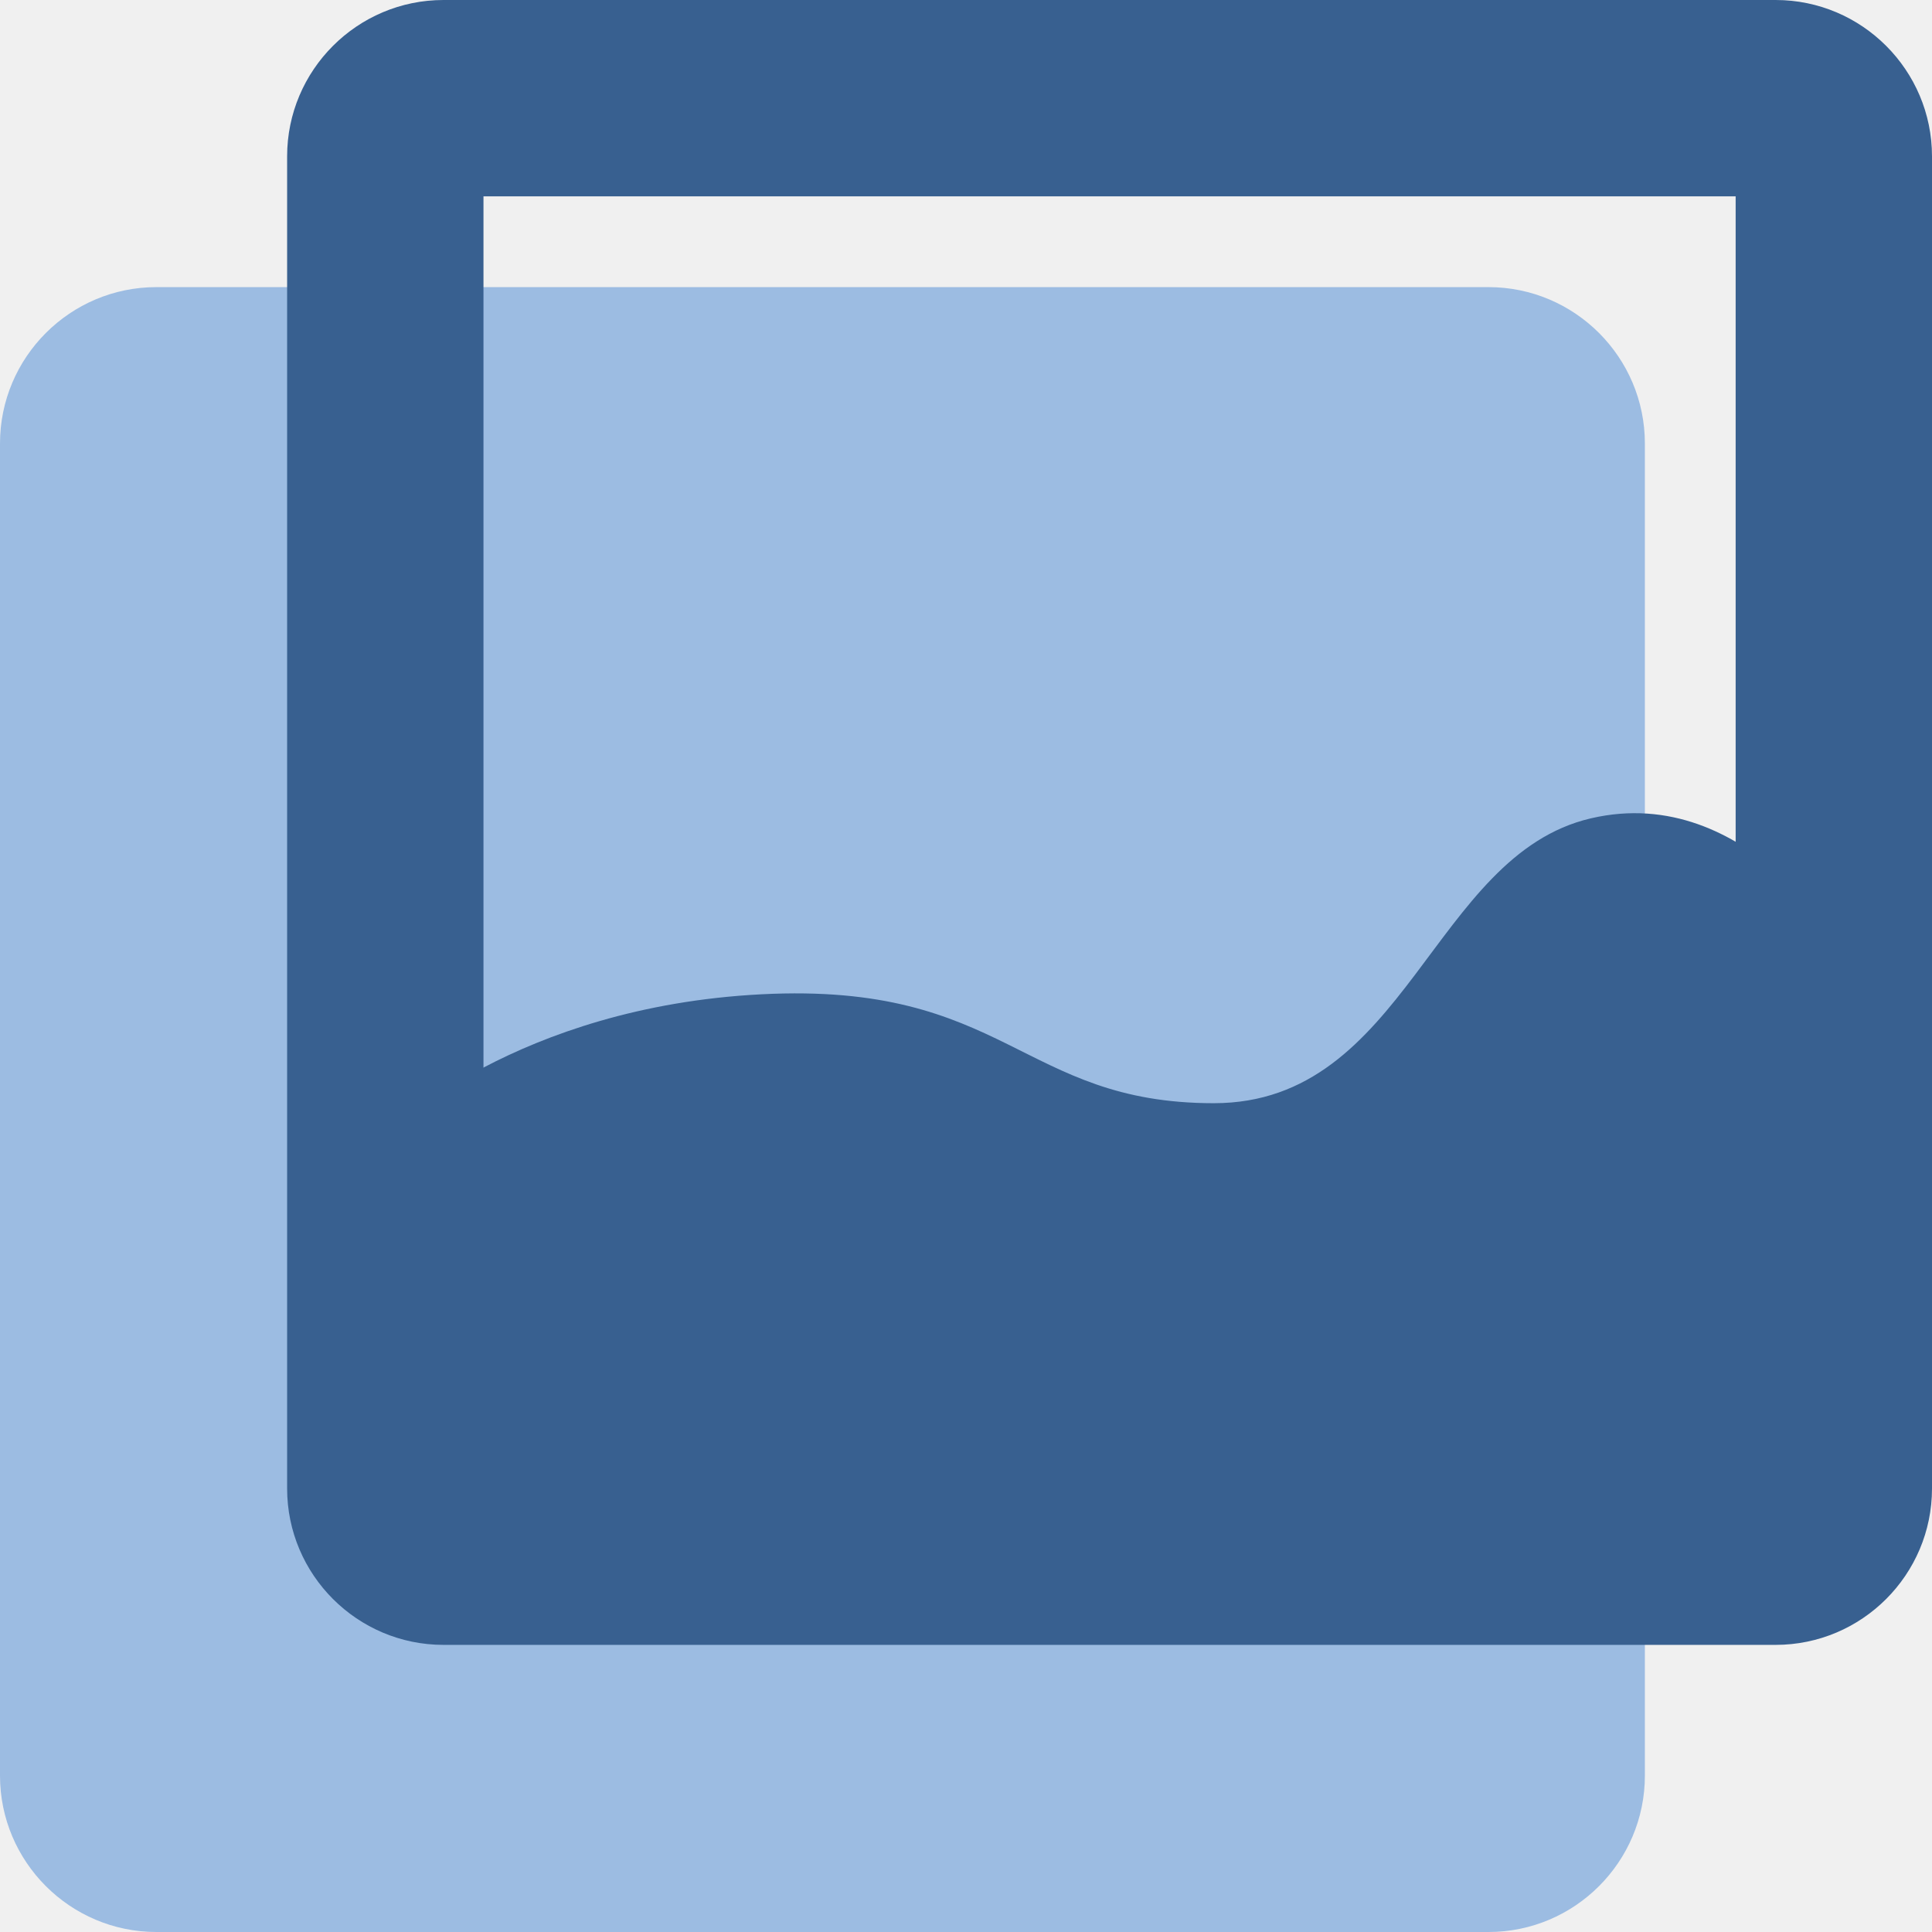
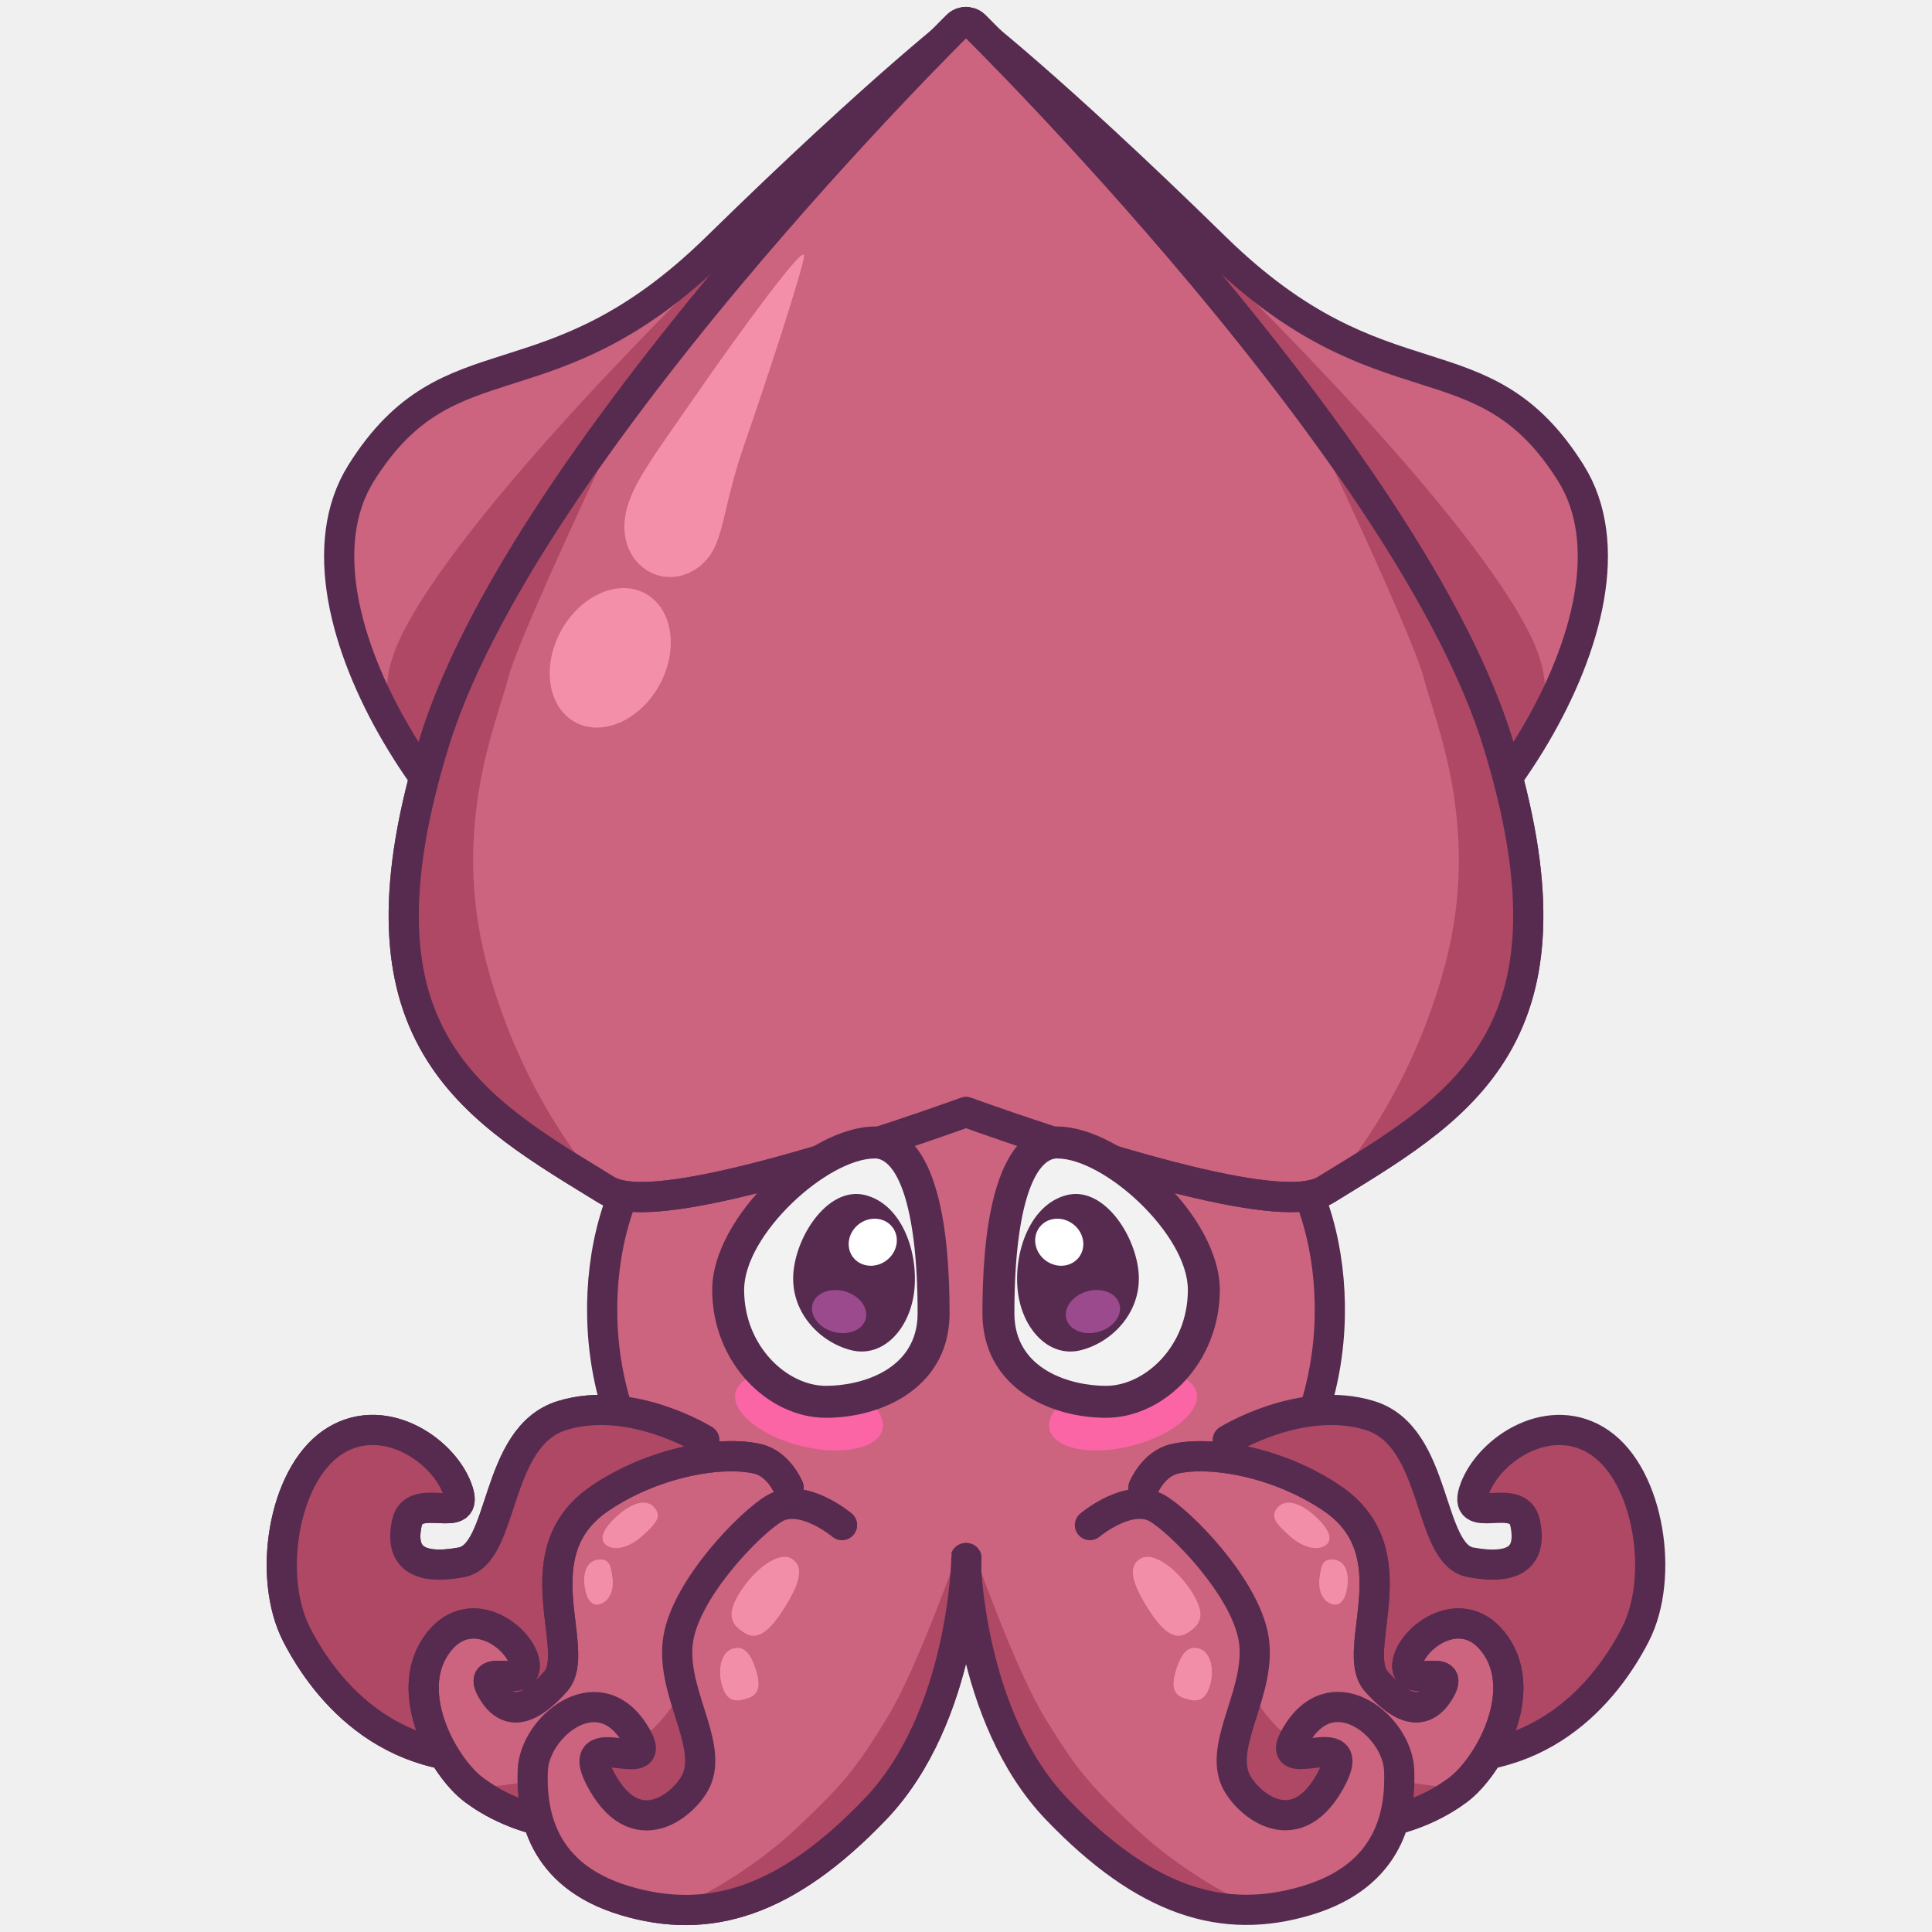
<svg xmlns="http://www.w3.org/2000/svg" width="2048" height="2048" viewBox="0 0 2048 2048">
  <defs>
    <clipPath id="b">
      <rect width="2048" height="2048" />
    </clipPath>
  </defs>
  <g id="a" clip-path="url(#b)">
-     <g transform="translate(153 456)" fill="#9cbce2" stroke="#707070" stroke-width="1">
-       <rect width="1439" height="1438" stroke="none" />
-       <rect x="0.5" y="0.5" width="1438" height="1437" fill="none" />
+     <g transform="translate(-2135.413 2557.33)">
+       <g transform="translate(2434.113 -2534)">
+         <g transform="translate(60.824)">
+           <path d="M3155.54-2534s-84.959,64.159-263.818,239.217-282.542,88.7-376.725,238.738,119.1,438.458,227.788,460.678c162.765,33.282,412.75-103.66,412.75-103.66V-2534Z" transform="translate(-2491.589 2534)" fill="#cc637f" />
+           <path d="M3119.991-2534s84.959,64.159,263.818,239.217,282.549,88.7,376.731,238.738-119.1,438.458-227.79,460.678c-162.765,33.282-412.75-103.66-412.75-103.66V-2534Z" transform="translate(-2454.995 2534)" fill="#cc637f" />
+           <path d="M3372.466-2289.322s271.565,262.395,333.391,397.208-123.233,171.646-123.233,171.646Z" transform="translate(-2440.292 2548.248)" fill="#af4864" />
+           <path d="M2885.577-2289.322s-271.563,262.395-333.391,397.208,123.234,171.646,123.234,171.646Z" transform="translate(-2488.796 2548.248)" fill="#af4864" />
+           <path d="M3155.54-2534s-84.959,64.159-263.818,239.217-282.542,88.7-376.725,238.738,119.1,438.458,227.788,460.678c162.765,33.282,412.75-103.66,412.75-103.66V-2534Z" transform="translate(-2491.589 2534)" fill="none" stroke="#572b50" stroke-linecap="round" stroke-linejoin="round" stroke-width="32" />
+           <path d="M3119.991-2534s84.959,64.159,263.818,239.217,282.549,88.7,376.731,238.738-119.1,438.458-227.79,460.678c-162.765,33.282-412.75-103.66-412.75-103.66V-2534Z" transform="translate(-2454.995 2534)" fill="none" stroke="#572b50" stroke-linecap="round" stroke-linejoin="round" stroke-width="32" />
+         </g>
+         <path d="M3140.719-911.055l-2.434-1.058a620.556,620.556,0,0,1-131.414-13.458c-36.433-7.739-69.138-18.337-97.223-31.5-34.989-16.4-63.116-36.949-83.565-61.1-22.659-26.716-40.33-58.4-52.539-94.166a350.652,350.652,0,0,1-18.413-105.327c-.821-35,3.542-70.218,12.623-101.8a270.45,270.45,0,0,1,17.257-45.1,213.357,213.357,0,0,1,24.339-38.788c17.3-21.694,41.739-45.281,68.817-66.4,31.055-24.191,63.706-43.705,94.445-56.366,43.043-17.759,86.258-27.051,114.924-31.718,18-2.92,32.537-4.455,41.017-5.215v-1.2l12.166.441,11.115-.441v1.2c9.545.76,24.086,2.3,42.075,5.215,28.678,4.668,71.876,13.958,114.935,31.718,30.733,12.666,63.388,32.17,94.442,56.366,27.078,21.12,51.516,44.7,68.8,66.4a212.953,212.953,0,0,1,24.356,38.787,272.462,272.462,0,0,1,17.25,45.1c9.077,31.581,13.439,66.8,12.635,101.8a351.113,351.113,0,0,1-18.413,105.327c-12.212,35.761-29.9,67.449-52.541,94.164-20.453,24.146-48.582,44.688-83.57,61.1-28.1,13.168-60.806,23.766-97.223,31.5a699.562,699.562,0,0,1-131.433,14.516Z" transform="translate(-2415.424 2590.472)" fill="#cc637f" stroke="#572b50" stroke-linecap="round" stroke-linejoin="round" stroke-width="32" />
+         <g transform="translate(123.755)">
+           <path d="M3283.84-1334.524c-61.667-18.989-115.559-38.208-131.539-43.985-15.979,5.777-69.871,25-131.539,43.985-99.368,30.6-170.813,46.117-212.342,46.117-16.858,0-29.159-2.52-37.584-7.69q-4.721-2.889-9.427-5.777c-70.388-43.112-136.866-83.852-174.345-152.6-20.026-36.7-30.093-78.277-30.758-127.094-.37-26.025,2.033-54.619,7.129-84.976,5.291-31.535,13.686-66.16,24.953-102.89,21.575-70.373,64.256-154.239,126.857-249.257,49.918-75.775,112.576-158.841,186.249-246.9,65.484-78.285,127.752-146.116,168.452-189.236,44.128-46.747,73.171-75.387,73.457-75.679.016,0,.016-.011.032-.011a5.366,5.366,0,0,1,.4-.376,11.88,11.88,0,0,1,4.65-2.464,23.784,23.784,0,0,1,3.486-.651h.652a5.528,5.528,0,0,1,2.934,1.058h.049c.009-.541.044-.541.072-.528a11.812,11.812,0,0,1,5.5,2.963c.29.291,29.345,28.932,73.474,75.678,40.688,43.125,102.966,110.956,168.459,189.238,73.667,88.054,136.333,171.116,186.25,246.9,62.6,95.019,105.277,178.884,126.854,249.257,11.254,36.731,19.648,71.355,24.936,102.89,5.112,30.361,7.514,58.953,7.132,84.976-.672,48.817-10.719,90.392-30.749,127.094-37.475,68.739-103.973,109.479-174.355,152.591q-4.7,2.889-9.428,5.777c-8.425,5.171-20.707,7.69-37.567,7.69C3454.646-1288.407,3383.208-1303.92,3283.84-1334.524Z" transform="translate(-2550.754 2534)" fill="#cc637f" stroke="#572b50" stroke-linecap="round" stroke-linejoin="round" stroke-width="32" />
+           <path d="M3468.705-2126.521s205.55,309.89,230.188,480.968S3489.2-1328.295,3489.2-1328.295s80.226-86.415,118.311-231.993-11.852-257.3-22.853-301.313S3468.705-2126.521,3468.705-2126.521Z" transform="translate(-2497.618 2557.729)" fill="#af4864" />
+           <path d="M2783.061-2126.521s-205.55,309.89-230.188,480.968,209.693,317.259,209.693,317.259-80.226-86.415-118.31-231.993,11.852-257.3,22.852-301.313S2783.061-2126.521,2783.061-2126.521Z" transform="translate(-2551.057 2557.729)" fill="#af4864" />
+           <path d="M3283.84-1334.524c-61.667-18.989-115.559-38.208-131.539-43.985-15.979,5.777-69.871,25-131.539,43.985-99.368,30.6-170.813,46.117-212.342,46.117-16.858,0-29.159-2.52-37.584-7.69q-4.721-2.889-9.427-5.777c-70.388-43.112-136.866-83.852-174.345-152.6-20.026-36.7-30.093-78.277-30.758-127.094-.37-26.025,2.033-54.619,7.129-84.976,5.291-31.535,13.686-66.16,24.953-102.89,21.575-70.373,64.256-154.239,126.857-249.257,49.918-75.775,112.576-158.841,186.249-246.9,65.484-78.285,127.752-146.116,168.452-189.236,44.128-46.747,73.171-75.387,73.457-75.679.016,0,.016-.011.032-.011a5.366,5.366,0,0,1,.4-.376,11.88,11.88,0,0,1,4.65-2.464,23.784,23.784,0,0,1,3.486-.651h.652a5.528,5.528,0,0,1,2.934,1.058h.049c.009-.541.044-.541.072-.528a11.812,11.812,0,0,1,5.5,2.963c.29.291,29.345,28.932,73.474,75.678,40.688,43.125,102.966,110.956,168.459,189.238,73.667,88.054,136.333,171.116,186.25,246.9,62.6,95.019,105.277,178.884,126.854,249.257,11.254,36.731,19.648,71.355,24.936,102.89,5.112,30.361,7.514,58.953,7.132,84.976-.672,48.817-10.719,90.392-30.749,127.094-37.475,68.739-103.973,109.479-174.355,152.591q-4.7,2.889-9.428,5.777c-8.425,5.171-20.707,7.69-37.567,7.69C3454.646-1288.407,3383.208-1303.92,3283.84-1334.524Z" transform="translate(-2550.754 2534)" fill="none" stroke="#572b50" stroke-linecap="round" stroke-linejoin="round" stroke-width="32" />
+         </g>
+         <g transform="translate(0 1471.274)">
+           <g transform="translate(724.822)">
+             <path d="M3385.532-1111.781s77.949-48.4,150.676-25.984,60.4,147.116,106.818,155.642,65.366-5.683,57.789-41.681-69.437,5.919-53.336-36.71,80.752-84.262,132.808-48.292,68.477,142.544,37.356,203.181-102.737,148.634-237.72,127.713S3315.8-1010.17,3315.8-1010.17" transform="translate(-3107.59 1143.69)" fill="#af4864" stroke="#572b50" stroke-linecap="round" stroke-linejoin="round" stroke-width="32" />
+             <g transform="translate(72.467 49.066)">
+               <path d="M3303.688-1064.049s10.366-25.028,32.212-30.312c38.61-9.349,110.779,3.125,167.665,41.681,85.542,57.982,17.569,161.218,47.027,194.15,17.557,19.629,45.7,44.414,66.4,10.784s-36.217-1.292-33.626-28.889,59.066-70.72,93.988-19.84-7.372,128.373-40.526,153.07-129.879,76.421-282.424-7.335-166.874-237.513-166.874-237.513" transform="translate(-3187.527 1097.324)" fill="#cc637f" stroke="#572b50" stroke-linecap="round" stroke-linejoin="round" stroke-width="32" />
+               <path d="M3374.762-983.395s5.714,108.76,64.324,166.738,182.82,63.478,182.82,63.478-56.707,77.867-238.68,52.476S3374.762-983.395,3374.762-983.395Z" transform="translate(-3180.972 1103.959)" fill="#af4864" />
+               <path d="M3303.687-1064.049s10.366-25.028,32.211-30.312c38.611-9.349,110.78,3.125,167.665,41.681,85.542,57.982,17.569,161.218,47.025,194.15,17.559,19.629,45.705,44.414,66.4,10.784s-36.217-1.292-33.626-28.889,59.067-70.72,93.988-19.84-7.372,128.373-40.526,153.07-129.879,76.421-282.424-7.335-166.874-237.513-166.874-237.513" transform="translate(-3187.527 1097.324)" fill="none" stroke="#572b50" stroke-linecap="round" stroke-linejoin="round" stroke-width="32" />
+             </g>
+             <g transform="translate(0 99.466)">
+               <path d="M3250.9-1027.1s41.353-34.838,71.052-18c25.145,14.243,92.84,83.357,102.311,137.356s-34.968,109.073-19.9,148.733c8.986,23.64,61.573,72.942,100.416,4.736s-71.049,2.844-32.209-54.944,104.2-3.787,106.1,41.683S3569.9-655.947,3481.1-629.23s-171.1,1.5-265.241-96.623-96.809-266.223-96.809-266.223" transform="translate(-3119.048 1049.697)" fill="#cc637f" />
+               <path d="M3127.091-1002.113s44.011,125.433,75.92,177.148,44.2,67.891,94.626,115.532S3404.7-634.4,3404.7-634.4s-70.141-2.685-119.928-35.418-61.858-45.206-89.454-86.923C3136.72-845.32,3127.091-1002.113,3127.091-1002.113Z" transform="translate(-3118.58 1052.468)" fill="#af4864" />
+               <path d="M3250.9-1027.1s41.353-34.838,71.052-18c25.145,14.243,92.84,83.357,102.311,137.356s-34.969,109.073-19.9,148.733c8.987,23.64,61.573,72.942,100.416,4.736s-71.049,2.844-32.21-54.944,104.2-3.787,106.1,41.683S3569.9-655.947,3481.1-629.23s-171.1,1.5-265.241-96.623-96.809-266.223-96.809-266.223" transform="translate(-3119.048 1049.697)" fill="none" stroke="#572b50" stroke-linecap="round" stroke-linejoin="round" stroke-width="32" />
+             </g>
+           </g>
+           <g transform="translate(0.001 0.002)">
+             <path d="M2881.953-1111.779s-77.953-48.4-150.681-25.984-60.4,147.116-106.818,155.642-65.367-5.683-57.78-41.681,69.436,5.919,53.327-36.71-80.751-84.262-132.809-48.292-68.477,142.544-37.349,203.181,102.733,148.634,237.721,127.713,264.118-232.258,264.118-232.258" transform="translate(-2434.113 1143.688)" fill="#af4864" stroke="#572b50" stroke-linecap="round" stroke-linejoin="round" stroke-width="32" />
+             <path d="M2962.985-1064.041s-10.367-25.032-32.214-30.32c-38.611-9.349-110.781,3.123-167.667,41.681-85.539,57.981-17.571,161.218-47.026,194.15-17.556,19.628-45.7,44.412-66.4,10.783s36.216-1.292,33.628-28.889-59.065-70.713-93.989-19.835,7.368,128.374,40.524,153.07,129.877,76.424,282.423-7.328,166.876-237.52,166.876-237.52" transform="translate(-2425.838 1146.388)" fill="#cc637f" stroke="#572b50" stroke-linecap="round" stroke-linejoin="round" stroke-width="32" />
+             <path d="M3013.314-1027.071s-41.371-34.834-71.072-17.981c-25.147,14.253-92.833,83.4-102.294,137.417s35.008,109.078,19.94,148.749c-8.981,23.646-61.565,72.973-100.434,4.763s71.067,2.822,32.2-54.965-104.227-3.76-106.111,41.721,8.811,111.607,97.637,138.3,171.134,1.46,265.268-96.71,96.755-266.3,96.755-266.3" transform="translate(-2419.482 1149.164)" fill="#cc637f" stroke="#572b50" stroke-linecap="round" stroke-linejoin="round" stroke-width="32.006" />
+           </g>
+           <path d="M2881.949-1111.781s-77.95-48.4-150.676-25.984-60.4,147.116-106.818,155.642-65.366-5.683-57.789-41.681,69.437,5.919,53.336-36.71-80.752-84.262-132.809-48.292-68.477,142.544-37.355,203.181,102.736,148.634,237.72,127.713,264.119-232.258,264.119-232.258" transform="translate(-2434.113 1143.69)" fill="#af4864" stroke="#572b50" stroke-linecap="round" stroke-linejoin="round" stroke-width="32" />
+           <g transform="translate(150.383 49.062)">
+             <path d="M2962.987-1064.044s-10.366-25.031-32.214-30.319c-38.611-9.351-110.779,3.122-167.664,41.68-85.542,57.982-17.57,161.218-47.026,194.151-17.558,19.628-45.7,44.413-66.4,10.783s36.217-1.291,33.626-28.888-59.065-70.715-93.987-19.837,7.372,128.373,40.526,153.07,129.876,76.422,282.423-7.33,166.875-237.518,166.875-237.518" transform="translate(-2576.22 1097.328)" fill="#cc637f" stroke="#572b50" stroke-linecap="round" stroke-linejoin="round" stroke-width="32" />
+             <path d="M2881.946-983.395s-5.714,108.76-64.324,166.738S2634.8-753.179,2634.8-753.179s56.708,77.867,238.681,52.476S2881.946-983.395,2881.946-983.395Z" transform="translate(-2572.809 1103.963)" fill="#af4864" />
+             <path d="M2962.988-1064.044s-10.366-25.031-32.214-30.319c-38.61-9.351-110.779,3.122-167.664,41.68-85.542,57.982-17.57,161.218-47.026,194.151-17.558,19.628-45.7,44.413-66.4,10.783s36.217-1.291,33.626-28.888-59.065-70.715-93.987-19.837S2596.7-768.1,2629.849-743.4s129.876,76.422,282.423-7.33,166.875-237.518,166.875-237.518" transform="translate(-2576.22 1097.328)" fill="none" stroke="#572b50" stroke-linecap="round" stroke-linejoin="round" stroke-width="32" />
+           </g>
+           <g transform="translate(265.875 99.507)">
+             <path d="M3013.316-1027.074s-41.371-34.833-71.073-17.98c-25.146,14.253-92.833,83.4-102.294,137.416s35.006,109.081,19.941,148.75c-8.982,23.646-61.565,72.973-100.434,4.764s71.063,2.824,32.2-54.964-104.225-3.76-106.111,41.72,8.81,111.608,97.633,138.307,171.138,1.456,265.271-96.712,96.755-266.3,96.755-266.3" transform="translate(-2685.357 1049.659)" fill="#cc637f" />
+             <path d="M3127.181-1002.113s-44.011,125.435-75.92,177.148-44.2,67.891-94.626,115.532-107.061,75.028-107.061,75.028,70.144-2.684,119.933-35.418,61.858-45.206,89.453-86.923C3117.554-845.32,3127.181-1002.113,3127.181-1002.113Z" transform="translate(-2675.794 1052.427)" fill="#af4864" />
+             <path d="M3013.317-1027.074s-41.371-34.833-71.072-17.98c-25.146,14.253-92.834,83.4-102.294,137.416s35.006,109.081,19.942,148.75c-8.982,23.646-61.565,72.973-100.434,4.764s71.063,2.824,32.2-54.964-104.226-3.76-106.111,41.72,8.81,111.608,97.633,138.307,171.137,1.456,265.27-96.712,96.756-266.3,96.756-266.3" transform="translate(-2685.357 1049.659)" fill="none" stroke="#572b50" stroke-linecap="round" stroke-linejoin="round" stroke-width="32.006" />
+           </g>
+         </g>
+       </g>
+       <path d="M3267.7-1176.236c42.636-12.02,83.214-5.724,90.625,14.064s-21.145,45.575-63.789,57.6-83.213,5.724-90.625-14.065S3225.054-1164.215,3267.7-1176.236Z" transform="translate(44.761 78.713)" fill="#ff65a8" opacity="0.92" style="isolation:isolate" />
+       <path d="M2979.928-1176.232c-42.637-12.019-83.214-5.723-90.624,14.066s21.148,45.575,63.789,57.6,83.212,5.724,90.625-14.065S3022.569-1164.211,2979.928-1176.232Z" transform="translate(26.44 78.713)" fill="#ff65a8" opacity="0.92" style="isolation:isolate" />
+       <g transform="translate(3176.834 -1363.182)">
+         <path d="M3266.04-1136.708c-54.942,0-114.078-29.378-114.078-93.878,0-67.607,8.073-181.026,62.137-181.026,59.136,0,155.632,87.267,155.632,156.209C3369.731-1184.4,3316.116-1136.708,3266.04-1136.708Z" transform="translate(-3135.031 1428.543)" fill="#f2f2f2" />
+         <path d="M3215.031-1393.748c-20.854,0-45.206,42.976-45.206,164.094,0,60.74,61.064,76.946,97.146,76.946,41.036,0,86.76-41.792,86.76-101.763,0-58.761-88.48-139.277-138.7-139.277m0-33.864c69.856,0,172.563,96.1,172.563,173.141s-58.958,135.626-120.623,135.626-131.009-33.768-131.009-110.81S3145.175-1427.612,3215.031-1427.612Z" transform="translate(-3135.962 1427.612)" fill="#572b50" />
+         <path d="M3238.548-1194.5c-34.433,8.885-63.494-23.413-67.346-64.491s13.9-90,51.941-99.814,72.436,40.341,76.285,81.418S3272.98-1203.383,3238.548-1194.5Z" transform="translate(-3133.94 1431.547)" fill="#572b50" />
+         <path d="M3222.806-1286.221c-13.3,3.529-27.88-4.405-32.571-17.719s2.286-26.965,15.585-30.492,27.88,4.406,32.571,17.718S3236.1-1289.749,3222.806-1286.221Z" transform="translate(-3132.887 1432.989)" fill="#fff" />
+         <path d="M3258.459-1220.974c-14.84,6.1-31.459,2.092-37.115-8.943s1.784-24.944,16.624-31.046,31.457-2.1,37.116,8.946S3273.3-1227.076,3258.459-1220.974Z" transform="translate(-3131.1 1437.151)" fill="#9b4a8e" />
+       </g>
+       <g transform="translate(2890.362 -1363.182)">
+         <path d="M2984.947-1136.708c-50.077,0-103.692-47.695-103.692-118.695,0-68.942,96.495-156.209,155.632-156.209,54.066,0,62.139,113.418,62.139,181.026C3099.025-1166.086,3039.89-1136.708,2984.947-1136.708Z" transform="translate(-2864.323 1428.543)" fill="#f2f2f2" />
+         <path d="M3037.819-1393.748c-50.219,0-138.7,80.517-138.7,139.277,0,59.971,45.724,101.763,86.76,101.763,36.081,0,97.147-16.206,97.147-76.946,0-121.118-24.353-164.094-45.207-164.094m0-33.864c69.856,0,79.071,120.916,79.071,197.958s-69.347,110.81-131.011,110.81-120.624-58.585-120.624-135.626S2967.963-1427.612,3037.819-1427.612Z" transform="translate(-2865.255 1427.612)" fill="#572b50" />
+         <path d="M3007.558-1194.5c34.434,8.885,63.495-23.412,67.346-64.491s-13.9-90-51.941-99.813-72.437,40.341-76.285,81.415S2973.124-1203.382,3007.558-1194.5Z" transform="translate(-2860.531 1431.547)" fill="#572b50" />
+         <path d="M3019.007-1286.221c13.3,3.528,27.88-4.405,32.571-17.719s-2.286-26.965-15.584-30.492-27.881,4.4-32.572,17.718S3005.708-1289.749,3019.007-1286.221Z" transform="translate(-2857.293 1432.989)" fill="#fff" />
+         <path d="M2983.71-1220.947c14.847,6.106,31.475,2.1,37.134-8.951s-1.781-24.951-16.629-31.058-31.475-2.1-37.135,8.945S2968.863-1227.052,2983.71-1220.947Z" transform="translate(-2859.435 1437.151)" fill="#9b4a8e" />
+       </g>
+       <path d="M2737.83-1821.275c31.656,9.86,70.234-14.258,86.17-53.869s3.186-79.717-28.469-89.578-70.239,14.256-86.168,53.87S2706.174-1831.136,2737.83-1821.275Z" transform="translate(15.63 33.023)" fill="#f692ac" opacity="0.92" style="isolation:isolate" />
+       <path d="M2810.179-1961.936c24.742,9.115,52.075-5.213,62.982-29.192s11.948-52.935,32.143-111.028,62.007-184.626,62.434-197.684-68.462,81.118-114.588,147.793-67.71,94.4-74.22,124.354S2785.439-1971.05,2810.179-1961.936Z" transform="translate(19.983 13.565)" fill="#f692ac" opacity="0.92" style="isolation:isolate" />
+       <g transform="translate(2898.742 -810.551)">
+         <path d="M2902.44-852.525a46.548,46.548,0,0,1-8.568,2.081,16.423,16.423,0,0,1-7.222-.5,12.573,12.573,0,0,1-5.906-4.208,28.5,28.5,0,0,1-4.667-9.292,46.97,46.97,0,0,1-1.366-24.525c1.853-7.863,5.955-13.194,11.551-15.012,5.722-1.859,10.448-.885,14.447,2.977a28.155,28.155,0,0,1,5.264,7.457,72.543,72.543,0,0,1,4.369,10.848,63.236,63.236,0,0,1,2.695,11.146,24.349,24.349,0,0,1-.187,8.7,12.7,12.7,0,0,1-3.377,6.277A17.033,17.033,0,0,1,2902.44-852.525Z" transform="translate(-2873.144 905.421)" fill="#f28ea8" />
+         <path d="M2886.455-903.444c-5.414,1.759-9.39,6.955-11.2,14.63a46.42,46.42,0,0,0,1.354,24.239,28,28,0,0,0,4.573,9.123,12.062,12.062,0,0,0,5.661,4.038,15.92,15.92,0,0,0,6.992.474,45.95,45.95,0,0,0,8.47-2.06,16.519,16.519,0,0,0,6.821-3.918,12.186,12.186,0,0,0,3.237-6.024,23.823,23.823,0,0,0,.177-8.507,62.742,62.742,0,0,0-2.671-11.052c-2.842-8.745-5.948-14.662-9.5-18.088a12.69,12.69,0,0,0-6.16-3.468,14.585,14.585,0,0,0-7.756.614m-.327-1.006c12.326-4.005,19.366,5.063,24.747,21.622s4.084,26.831-8.243,30.835-21.649,4.3-27.029-12.254S2873.8-900.445,2886.128-904.45Z" transform="translate(-2873.174 905.392)" fill="#f28ea8" />
+       </g>
+       <g transform="translate(2754.7 -904.214)">
+         <path d="M2751.722-946.689c-3.518.432-6.5-.99-8.859-4.224a22.5,22.5,0,0,1-3.038-6.234,47.125,47.125,0,0,1-1.882-8.879c-.913-7.438-.2-13.88,2.056-18.629a15.429,15.429,0,0,1,4.6-5.81,14.454,14.454,0,0,1,7.048-2.745,15.479,15.479,0,0,1,6.76.369,7.815,7.815,0,0,1,4.084,3.146c2.141,3.139,3.13,8.328,4.033,15.685.843,6.858-.094,13.1-2.709,18.056a17.321,17.321,0,0,1-10.192,8.865A11.922,11.922,0,0,1,2751.722-946.689Z" transform="translate(-2737.029 993.93)" fill="#f28ea8" />
+         <path d="M2751.74-992.656a13.938,13.938,0,0,0-6.794,2.642,14.923,14.923,0,0,0-4.439,5.615c-2.215,4.658-2.909,11-2.008,18.337a46.6,46.6,0,0,0,1.858,8.778,21.946,21.946,0,0,0,2.963,6.087c2.239,3.069,5.054,4.418,8.366,4.012a11.311,11.311,0,0,0,1.813-.383,16.786,16.786,0,0,0,9.874-8.6c2.565-4.857,3.481-10.993,2.653-17.743-.893-7.278-1.865-12.4-3.945-15.452-2.01-2.948-5.1-3.931-10.342-3.288m-.129-1.051c11.454-1.406,13.646,4.833,15.467,19.662s-4.775,24.985-13.278,27.492-14.531-4.55-16.352-19.379S2740.156-992.3,2751.611-993.707Z" transform="translate(-2737.058 993.901)" fill="#f28ea8" />
+       </g>
+       <g transform="translate(2910.892 -907.006)">
+         <path d="M2898.877-916.244a42.591,42.591,0,0,1-8.638-6.732,17.89,17.89,0,0,1-4.641-8.33,22.414,22.414,0,0,1,.709-11.4,65.29,65.29,0,0,1,7.664-15.972c7.7-12.319,17.945-23.325,28.112-30.194a42.274,42.274,0,0,1,14.421-6.672c4.633-.991,8.589-.489,11.755,1.491a16.787,16.787,0,0,1,4.1,3.525,14.093,14.093,0,0,1,2.44,4.341,21.786,21.786,0,0,1,.387,11.21,61.63,61.63,0,0,1-5.04,14.451,168.3,168.3,0,0,1-9.676,17.372,146.36,146.36,0,0,1-11.254,15.931,52.511,52.511,0,0,1-10.511,10.033,19.58,19.58,0,0,1-9.975,3.751A16.526,16.526,0,0,1,2898.877-916.244Z" transform="translate(-2884.625 996.568)" fill="#f28ea8" />
+         <path d="M2948.008-993.578c-3.045-1.9-6.87-2.383-11.365-1.422a41.774,41.774,0,0,0-14.235,6.593c-10.107,6.83-20.3,17.777-27.96,30.036a64.837,64.837,0,0,0-7.6,15.84,21.923,21.923,0,0,0-.7,11.136,17.38,17.38,0,0,0,4.512,8.087,42.125,42.125,0,0,0,8.531,6.646,16.016,16.016,0,0,0,9.544,2.722,19.053,19.053,0,0,0,9.705-3.66,51.9,51.9,0,0,0,10.4-9.933,145.863,145.863,0,0,0,11.213-15.874,167.361,167.361,0,0,0,9.646-17.317,61.081,61.081,0,0,0,5-14.325,21.254,21.254,0,0,0-.366-10.936,14.388,14.388,0,0,0-6.321-7.592m.561-.9c13.63,8.518,8.021,26.6-7.621,51.628s-28.693,35.6-42.322,27.081-20.717-18.138-5.074-43.167S2934.94-1002.994,2948.569-994.475Z" transform="translate(-2884.654 996.539)" fill="#f28ea8" />
+       </g>
+       <g transform="translate(2774.1 -964.499)">
+         <path d="M2758.052-1007.608a8.239,8.239,0,0,1-2.143-5.1,14.329,14.329,0,0,1,1.419-6.611,36.384,36.384,0,0,1,5.063-7.949,80.187,80.187,0,0,1,8.685-8.995c7.687-6.922,15.271-11.516,21.935-13.286a19.688,19.688,0,0,1,9.28-.453,13.63,13.63,0,0,1,7.32,4.3,14.226,14.226,0,0,1,3.712,6.561,10.044,10.044,0,0,1-1,6.428c-2.179,4.582-7.323,9.741-14.919,16.58-7.094,6.386-14.6,10.611-21.71,12.215-6.408,1.445-12.109.643-16.053-2.26A10.555,10.555,0,0,1,2758.052-1007.608Z" transform="translate(-2755.361 1050.898)" fill="#f28ea8" />
+         <path d="M2809.248-1045.318a13.109,13.109,0,0,0-7.04-4.14,19.176,19.176,0,0,0-9.031.447c-6.582,1.749-14.092,6.3-21.717,13.168a79.815,79.815,0,0,0-8.626,8.935,35.925,35.925,0,0,0-4.992,7.831c-2.052,4.65-1.839,8.4.634,11.145a10.025,10.025,0,0,0,1.514,1.36c3.818,2.811,9.366,3.581,15.623,2.169,7.02-1.584,14.446-5.766,21.472-12.092,7.547-6.795,12.655-11.911,14.794-16.414a9.532,9.532,0,0,0,.955-6.1,13.734,13.734,0,0,0-3.585-6.311m.786-.708c8.546,9.491,3,16.59-12.242,30.316s-30.473,15.846-38.431,9.989-3.854-17.182,11.39-30.909S2801.488-1055.517,2810.035-1046.026Z" transform="translate(-2755.391 1050.868)" fill="#f28ea8" />
+       </g>
+       <g transform="translate(3379.371 -810.548)">
+         <path d="M3354.92-903.974c5.6,1.818,9.7,7.149,11.551,15.012a46.951,46.951,0,0,1-1.366,24.523,28.471,28.471,0,0,1-4.667,9.293,12.565,12.565,0,0,1-5.9,4.208,16.427,16.427,0,0,1-7.222.5,46.537,46.537,0,0,1-8.568-2.082,17.042,17.042,0,0,1-7.033-4.049,12.716,12.716,0,0,1-3.377-6.277,24.341,24.341,0,0,1-.186-8.7,63.262,63.262,0,0,1,2.693-11.146,72.606,72.606,0,0,1,4.37-10.848,28.174,28.174,0,0,1,5.263-7.457C3344.472-904.859,3349.2-905.833,3354.92-903.974Z" transform="translate(-3327.325 905.418)" fill="#f28ea8" />
+         <path d="M3354.785-903.441a14.572,14.572,0,0,0-7.755-.614,12.693,12.693,0,0,0-6.161,3.468c-3.548,3.427-6.656,9.343-9.5,18.088a62.737,62.737,0,0,0-2.673,11.052,23.824,23.824,0,0,0,.177,8.507,12.192,12.192,0,0,0,3.237,6.024,16.525,16.525,0,0,0,6.821,3.918,46.034,46.034,0,0,0,8.469,2.06,15.92,15.92,0,0,0,6.993-.474,12.068,12.068,0,0,0,5.661-4.038,28.019,28.019,0,0,0,4.574-9.123,46.424,46.424,0,0,0,1.354-24.24c-1.81-7.675-5.786-12.87-11.2-14.629m.327-1.006c12.327,4,15.905,23.643,10.525,40.2s-14.7,16.26-27.03,12.254-13.623-14.276-8.243-30.835S3342.785-908.452,3355.112-904.447Z" transform="translate(-3327.353 905.388)" fill="#f28ea8" />
+       </g>
+       <g transform="translate(3533.802 -904.214)">
+         <path d="M3488.963-993.211a14.472,14.472,0,0,1,7.048,2.745,15.432,15.432,0,0,1,4.6,5.811c2.258,4.748,2.969,11.191,2.056,18.628a47.174,47.174,0,0,1-1.882,8.88,22.449,22.449,0,0,1-3.038,6.233c-2.361,3.235-5.341,4.657-8.857,4.226a11.919,11.919,0,0,1-1.9-.4,17.308,17.308,0,0,1-10.191-8.865c-2.615-4.954-3.553-11.2-2.71-18.055.9-7.357,1.893-12.547,4.033-15.686a7.815,7.815,0,0,1,4.084-3.145A15.476,15.476,0,0,1,3488.963-993.211Z" transform="translate(-3473.257 993.93)" fill="#f28ea8" />
+         <path d="M3488.928-992.657c-5.24-.643-8.333.341-10.343,3.289-2.079,3.05-3.052,8.174-3.945,15.452-.828,6.749.089,12.885,2.653,17.743a16.784,16.784,0,0,0,9.874,8.6,11.315,11.315,0,0,0,1.815.383c3.311.407,6.126-.943,8.365-4.011a21.956,21.956,0,0,0,2.963-6.087,46.666,46.666,0,0,0,1.86-8.779c.9-7.338.206-13.679-2.009-18.337a14.921,14.921,0,0,0-4.439-5.615,13.948,13.948,0,0,0-6.794-2.642m.129-1.05c11.454,1.406,15.983,12.944,14.163,27.773s-7.849,21.888-16.352,19.38-15.1-12.663-13.278-27.492S3477.6-995.114,3489.057-993.707Z" transform="translate(-3473.286 993.901)" fill="#f28ea8" />
+       </g>
+       <g transform="translate(3336.298 -907.001)">
+         <path d="M3294.616-994.052c3.166-1.979,7.122-2.481,11.756-1.491a42.335,42.335,0,0,1,14.422,6.672c10.165,6.87,20.412,17.876,28.111,30.194a65.308,65.308,0,0,1,7.664,15.973,22.437,22.437,0,0,1,.71,11.4,17.9,17.9,0,0,1-4.643,8.33A42.542,42.542,0,0,1,3344-916.24a16.52,16.52,0,0,1-9.853,2.8,19.553,19.553,0,0,1-9.974-3.752,52.428,52.428,0,0,1-10.511-10.032,146.4,146.4,0,0,1-11.253-15.931,168.157,168.157,0,0,1-9.677-17.372,61.6,61.6,0,0,1-5.041-14.452,21.788,21.788,0,0,1,.387-11.209,14.124,14.124,0,0,1,2.44-4.341A16.848,16.848,0,0,1,3294.616-994.052Z" transform="translate(-3286.621 996.563)" fill="#f28ea8" />
+         <path d="M3294.926-993.574a14.394,14.394,0,0,0-6.321,7.593,21.261,21.261,0,0,0-.366,10.936,61.085,61.085,0,0,0,5,14.325,167.487,167.487,0,0,0,9.647,17.317,145.8,145.8,0,0,0,11.212,15.872,51.952,51.952,0,0,0,10.4,9.934,19.054,19.054,0,0,0,9.7,3.66,16.009,16.009,0,0,0,9.544-2.723,42.054,42.054,0,0,0,8.531-6.645,17.383,17.383,0,0,0,4.512-8.087,21.92,21.92,0,0,0-.7-11.136,64.836,64.836,0,0,0-7.6-15.841c-7.661-12.258-17.851-23.2-27.958-30.035A41.778,41.778,0,0,0,3306.29-995c-4.494-.96-8.317-.482-11.364,1.422m-.561-.9c13.629-8.518,39.375,10.515,55.017,35.543s8.556,34.649-5.074,43.166-26.678-2.052-42.321-27.08S3280.735-985.953,3294.365-994.471Z" transform="translate(-3286.651 996.534)" fill="#f28ea8" />
+       </g>
+       <g transform="translate(3486.063 -964.499)">
+         <path d="M3432.557-1045.7a13.63,13.63,0,0,1,7.32-4.3,19.693,19.693,0,0,1,9.281.453c6.663,1.77,14.248,6.365,21.935,13.286a80.193,80.193,0,0,1,8.684,8.995,36.384,36.384,0,0,1,5.063,7.949,14.313,14.313,0,0,1,1.419,6.611,8.238,8.238,0,0,1-2.143,5.1,10.457,10.457,0,0,1-1.593,1.431c-3.944,2.9-9.645,3.706-16.052,2.26-7.109-1.6-14.616-5.829-21.71-12.215-7.6-6.839-12.74-12-14.918-16.58a10.034,10.034,0,0,1-1-6.428A14.237,14.237,0,0,1,3432.557-1045.7Z" transform="translate(-3428.144 1050.898)" fill="#f28ea8" />
+         <path d="M3432.98-1045.317a13.728,13.728,0,0,0-3.585,6.31,9.527,9.527,0,0,0,.954,6.1c2.141,4.5,7.248,9.619,14.795,16.414,7.027,6.326,14.451,10.508,21.473,12.092,6.255,1.412,11.8.641,15.623-2.169a10.039,10.039,0,0,0,1.515-1.36c2.472-2.745,2.686-6.5.633-11.145a35.891,35.891,0,0,0-4.991-7.831,79.874,79.874,0,0,0-8.627-8.935c-7.625-6.865-15.134-11.418-21.717-13.168a19.17,19.17,0,0,0-9.03-.447,13.1,13.1,0,0,0-7.041,4.141m-.786-.709c8.546-9.491,24.038-4.33,39.282,9.4s19.349,25.051,11.391,30.909-23.187,3.738-38.431-9.989S3423.647-1036.535,3432.193-1046.026Z" transform="translate(-3428.173 1050.868)" fill="#f28ea8" />
+       </g>
    </g>
-     <g transform="translate(0 304.363)">
-       <path d="M55.11-46H1467.218A101.224,101.224,0,0,1,1568.327,55.11V1467.218a101.224,101.224,0,0,1-101.109,101.109H55.11A101.224,101.224,0,0,1-46,1467.218V55.11A101.224,101.224,0,0,1,55.11-46ZM1467.218,1489.5a22.3,22.3,0,0,0,22.278-22.278V55.11a22.3,22.3,0,0,0-22.278-22.278H55.11A22.3,22.3,0,0,0,32.831,55.11V1467.218A22.3,22.3,0,0,0,55.11,1489.5Z" transform="translate(110.655 110.655)" fill="#9cbce2" />
-       <path d="M73.765-92H1485.872c91.4,0,165.764,74.362,165.764,165.765V1485.872c0,91.4-74.362,165.764-165.764,165.764H73.765c-91.4,0-165.765-74.362-165.765-165.764V73.765C-92-17.638-17.638-92,73.765-92ZM1443.5,116.141H116.141V1443.5H1443.5Z" transform="translate(92 92)" fill="#9cbce2" />
-     </g>
-     <g transform="translate(304.363)">
-       <path d="M55.11-46H1467.218A101.224,101.224,0,0,1,1568.327,55.11V1467.218a101.224,101.224,0,0,1-101.109,101.109H55.11A101.224,101.224,0,0,1-46,1467.218V55.11A101.224,101.224,0,0,1,55.11-46ZM1467.218,1489.5a22.3,22.3,0,0,0,22.278-22.278V55.11a22.3,22.3,0,0,0-22.278-22.278H55.11A22.3,22.3,0,0,0,32.831,55.11V1467.218A22.3,22.3,0,0,0,55.11,1489.5Z" transform="translate(110.655 110.655)" fill="#386090" />
-       <path d="M73.765-92H1485.872c91.4,0,165.764,74.362,165.764,165.765V1485.872c0,91.4-74.362,165.764-165.764,165.764H73.765c-91.4,0-165.765-74.362-165.765-165.764V73.765C-92-17.638-17.638-92,73.765-92ZM1443.5,116.141H116.141V1443.5H1443.5Z" transform="translate(92 92)" fill="#386090" />
-     </g>
-     <path d="M4833.564,1278.78s133.95-131.731,393.713-145.052,275.3,115.45,479.56,115.45,231.639-262.722,399.634-301.946,272.344,145.052,272.344,145.052v612.772l-1545.25,17.761Z" transform="translate(-4420.182 -79.737)" fill="#386090" />
  </g>
</svg>
